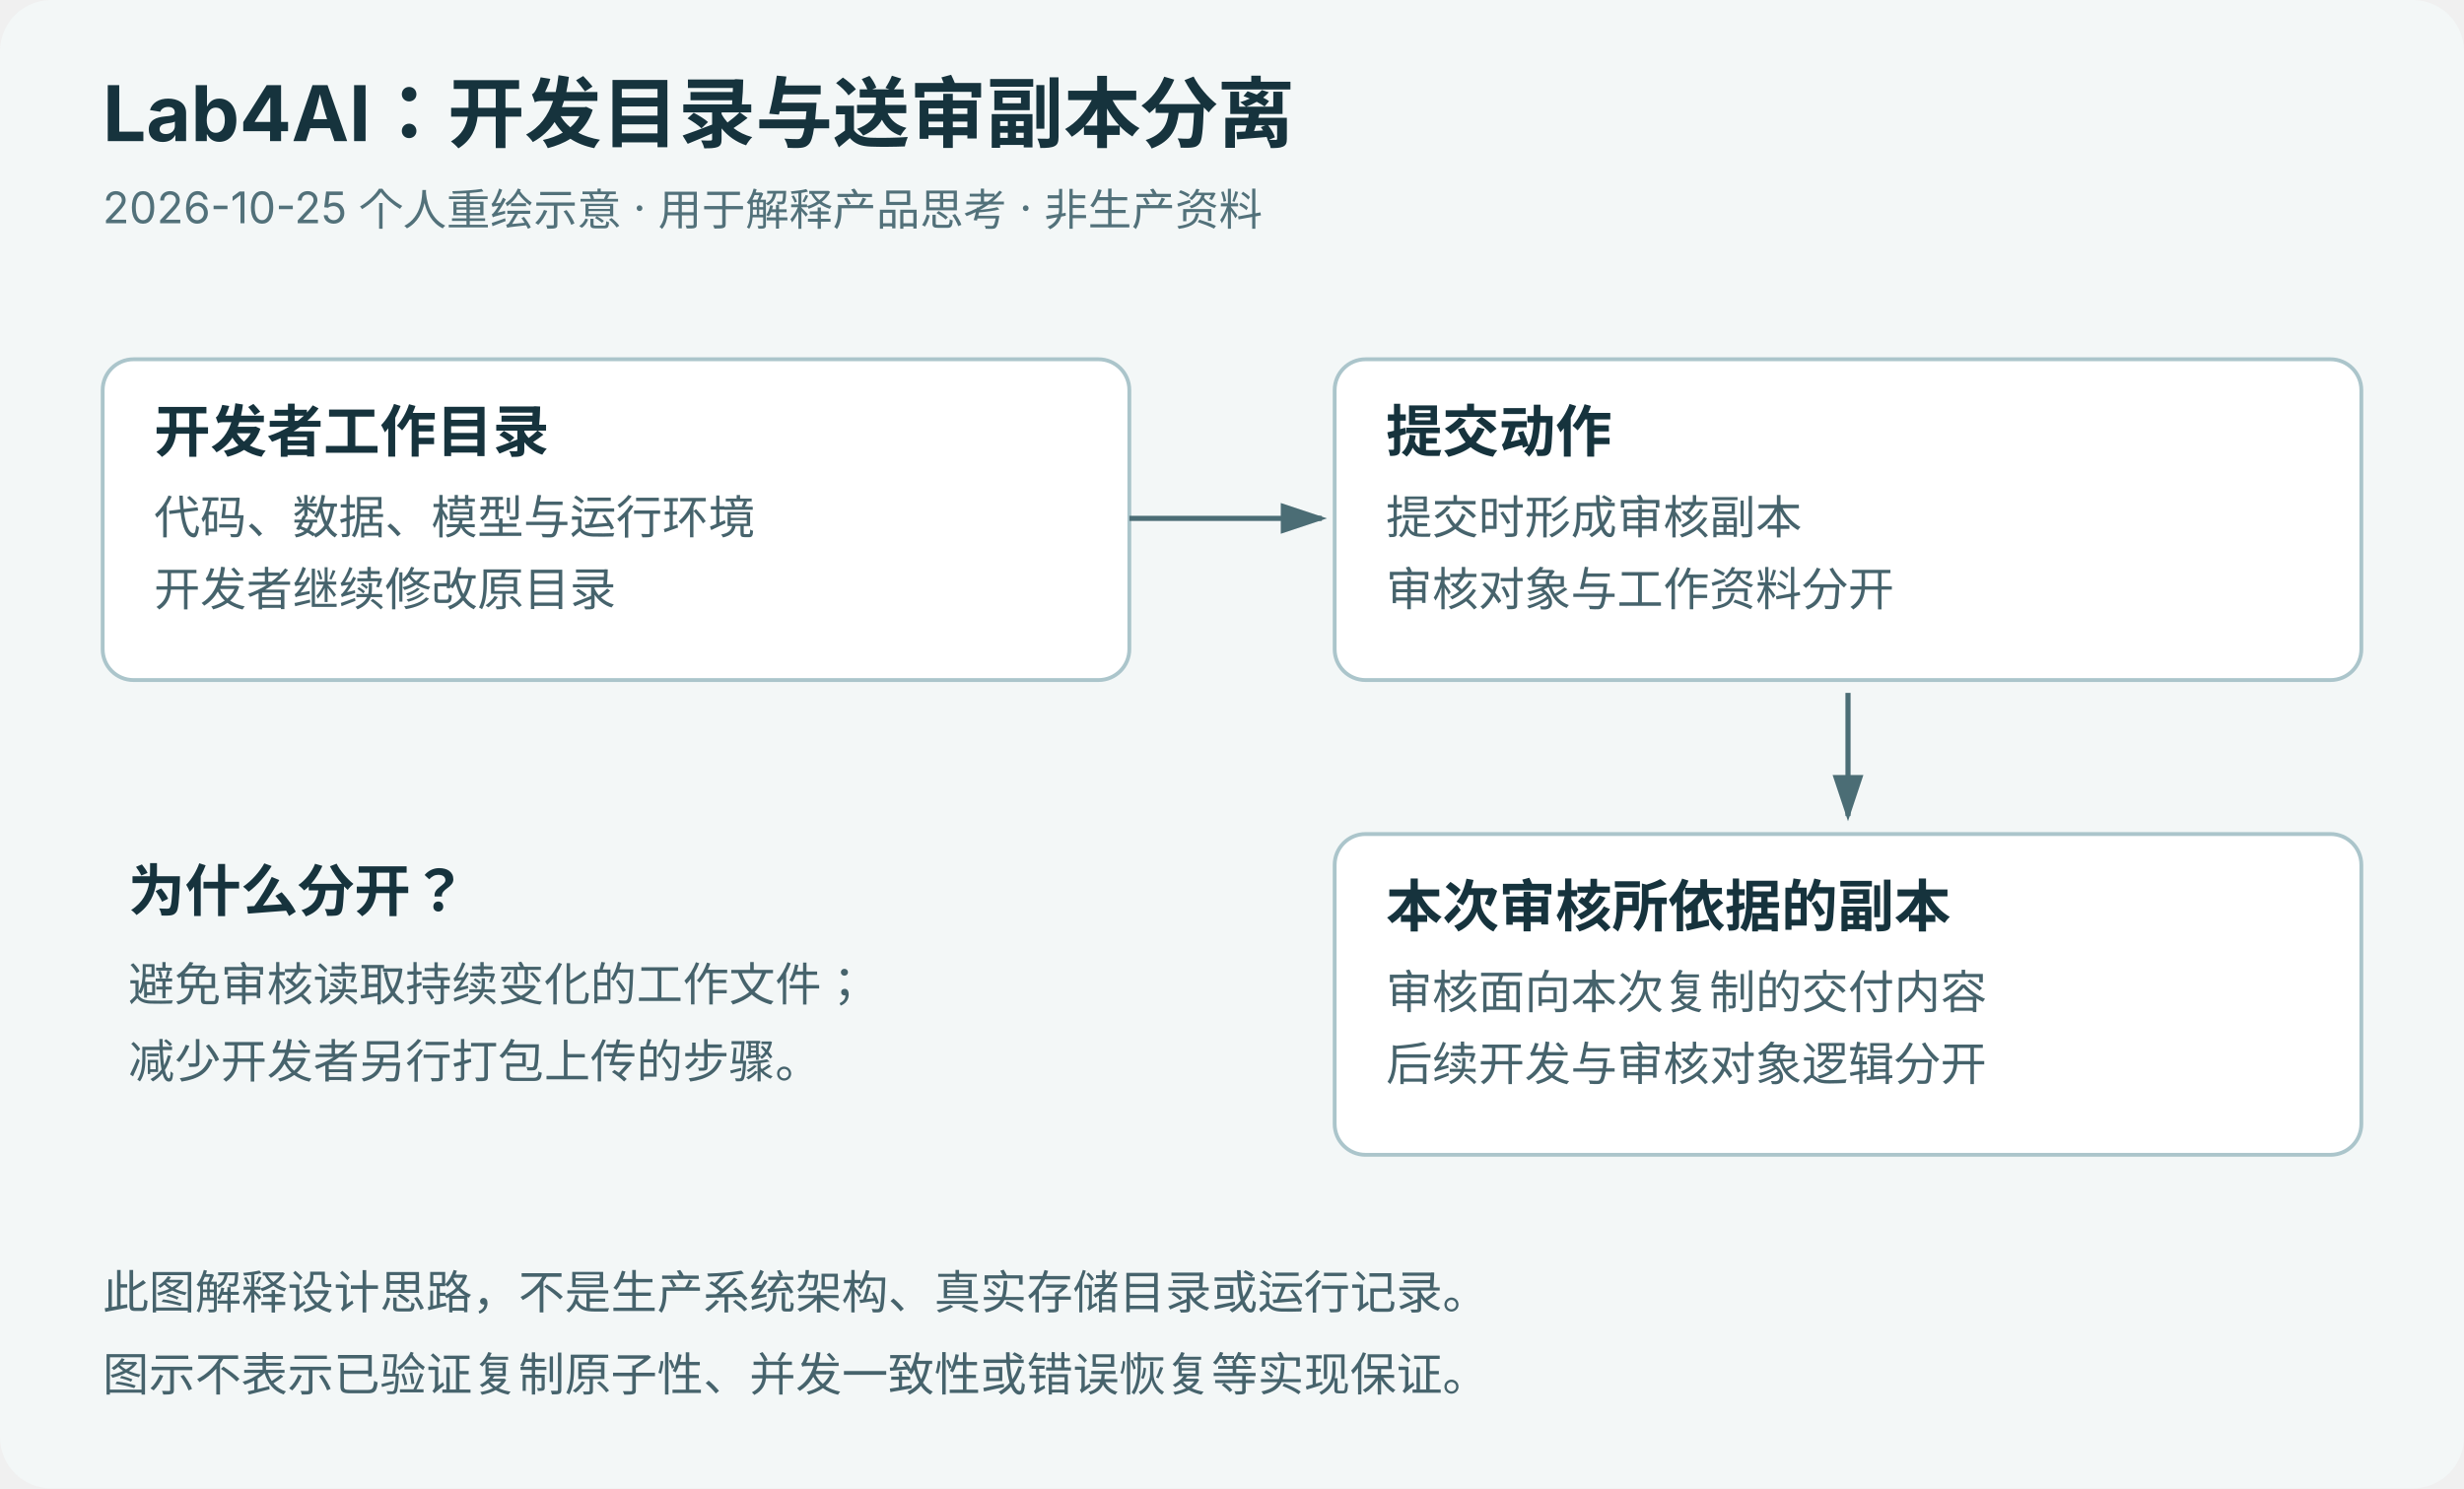
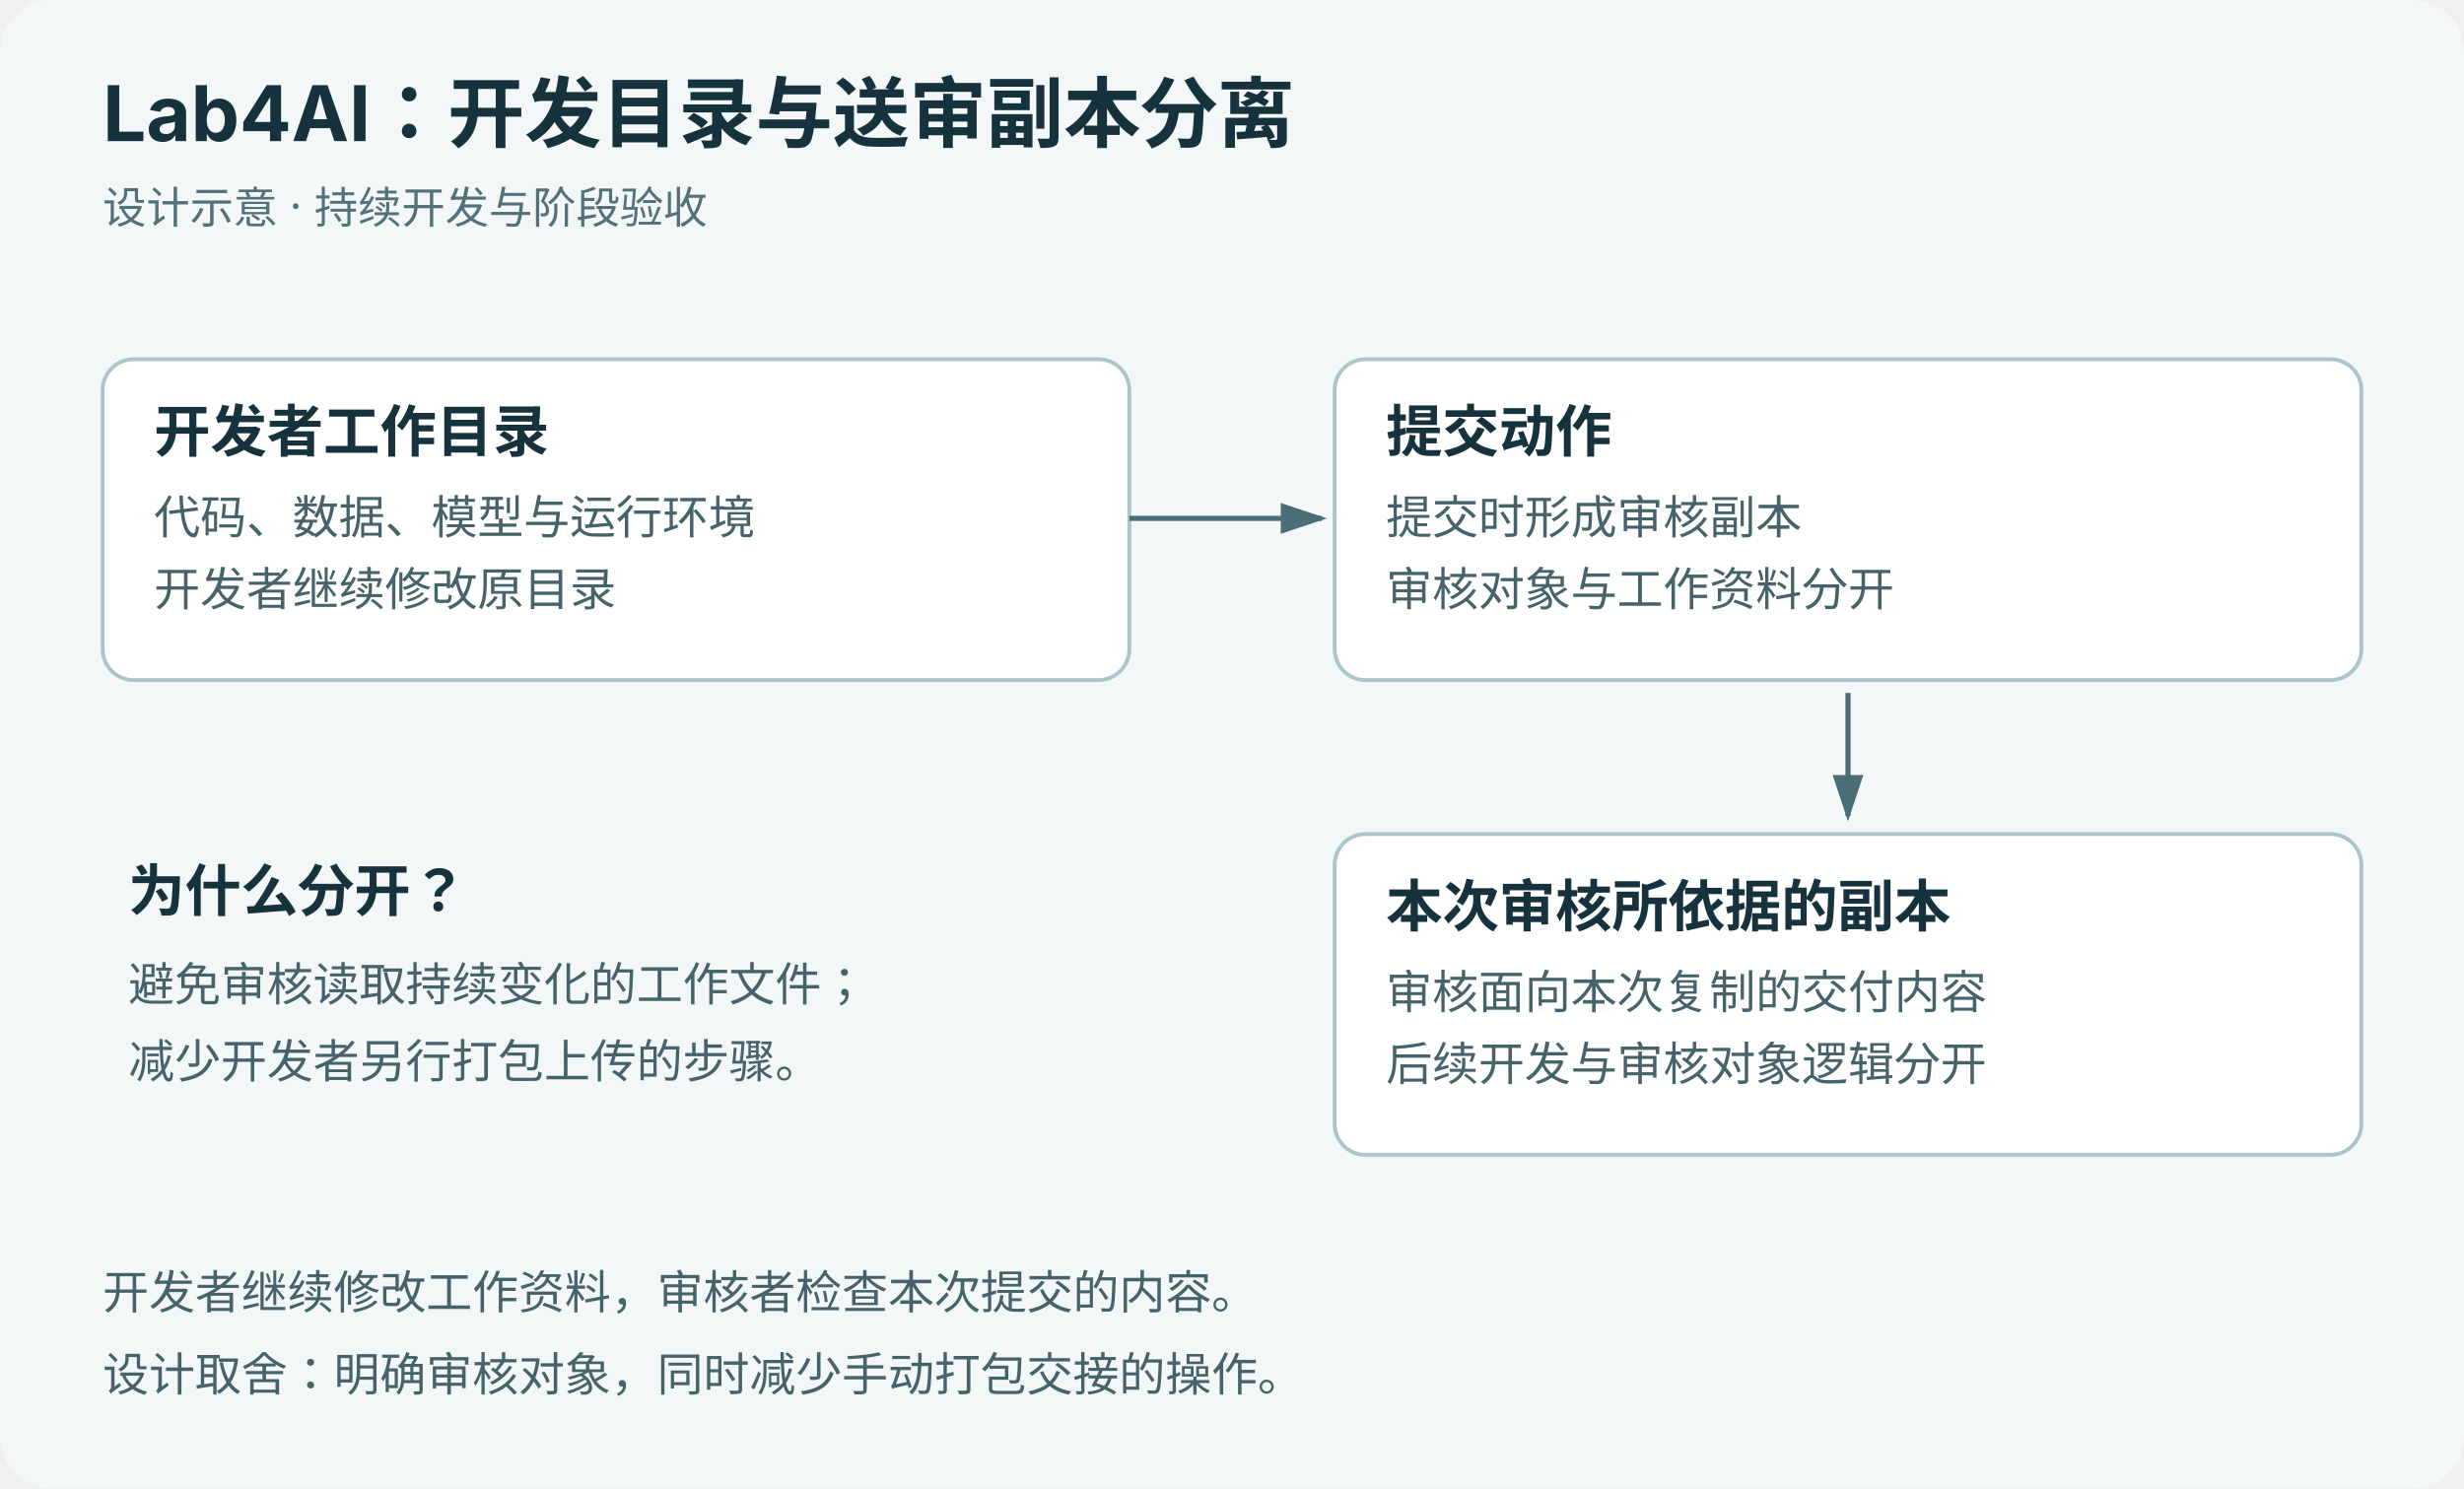
<svg xmlns="http://www.w3.org/2000/svg" viewBox="0 0 960 580" role="img" aria-labelledby="title desc">
  <defs>
    <marker id="arrow" markerWidth="10" markerHeight="10" refX="8" refY="3" orient="auto">
      <path d="M0,0 L0,6 L9,3 z" fill="#4b6d75" />
    </marker>
  </defs>
  <style>text{font-family:-apple-system,BlinkMacSystemFont,'PingFang SC','Microsoft YaHei',sans-serif;fill:#16333d}.title{font-size:30px;font-weight:650}.sub{font-size:17px;fill:#52717a}.label{font-size:22px;font-weight:600}.small{font-size:18px;fill:#46636c}.box{fill:#fff;stroke:#abc5cb;stroke-width:1.5}.line{fill:none;stroke:#4b6d75;stroke-width:2;marker-end:url(#arrow)}</style>
  <rect width="960" height="580" rx="20" fill="#f3f7f7" />
  <text x="40" y="55" class="title">Lab4AI：开发目录与送审副本分离</text>
-   <text x="40" y="87" class="sub">2026-10-25 个人重绘示意 · 用于解释产品思考 · 非生产资料</text>
+   <text x="40" y="87" class="sub">设计示意 · 持续开发与阶段验收</text>
  <rect x="40" y="140" width="400" height="125" rx="12" class="box" />
  <text x="60" y="176" class="label">开发者工作目录</text>
  <text x="60" y="208" class="small">代码、数据、模型与运行环境</text>
  <text x="60" y="236" class="small">开发者继续修改原目录</text>
  <rect x="520" y="140" width="400" height="125" rx="12" class="box" />
  <text x="540" y="176" class="label">提交动作</text>
  <text x="540" y="208" class="small">提交时形成审核副本</text>
  <text x="540" y="236" class="small">审核对象与工作资料分开</text>
  <path d="M440 202 H515" class="line" />
  <rect x="520" y="325" width="400" height="125" rx="12" class="box" />
  <text x="540" y="361" class="label">本次审核所依据的副本</text>
  <text x="540" y="393" class="small">审核面向本次复制的交付内容</text>
  <text x="540" y="421" class="small">后续开发与审核对象逻辑分开</text>
  <path d="M720 270 V318" class="line" />
  <text x="50" y="355" class="label">为什么分开？</text>
  <text x="50" y="390" class="small">避免审核读取持续变化的工作文件；</text>
  <text x="50" y="420" class="small">减少开发者另行打包上传的步骤。</text>
-   <text x="40" y="510" class="small">此图解释设计思路，不是生产系统架构、真实存储目录或运行记录。</text>
-   <text x="40" y="542" class="small">图示不表示已验证复制原子性、并发一致性或错误恢复等实现保证。</text>
+   <text x="40" y="510" class="small">开发者继续修改工作资料，审核者检查本次提交的内容。</text>
+   <text x="40" y="542" class="small">设计取舍：明确审核对象，同时减少手动打包交接的操作。</text>
</svg>
